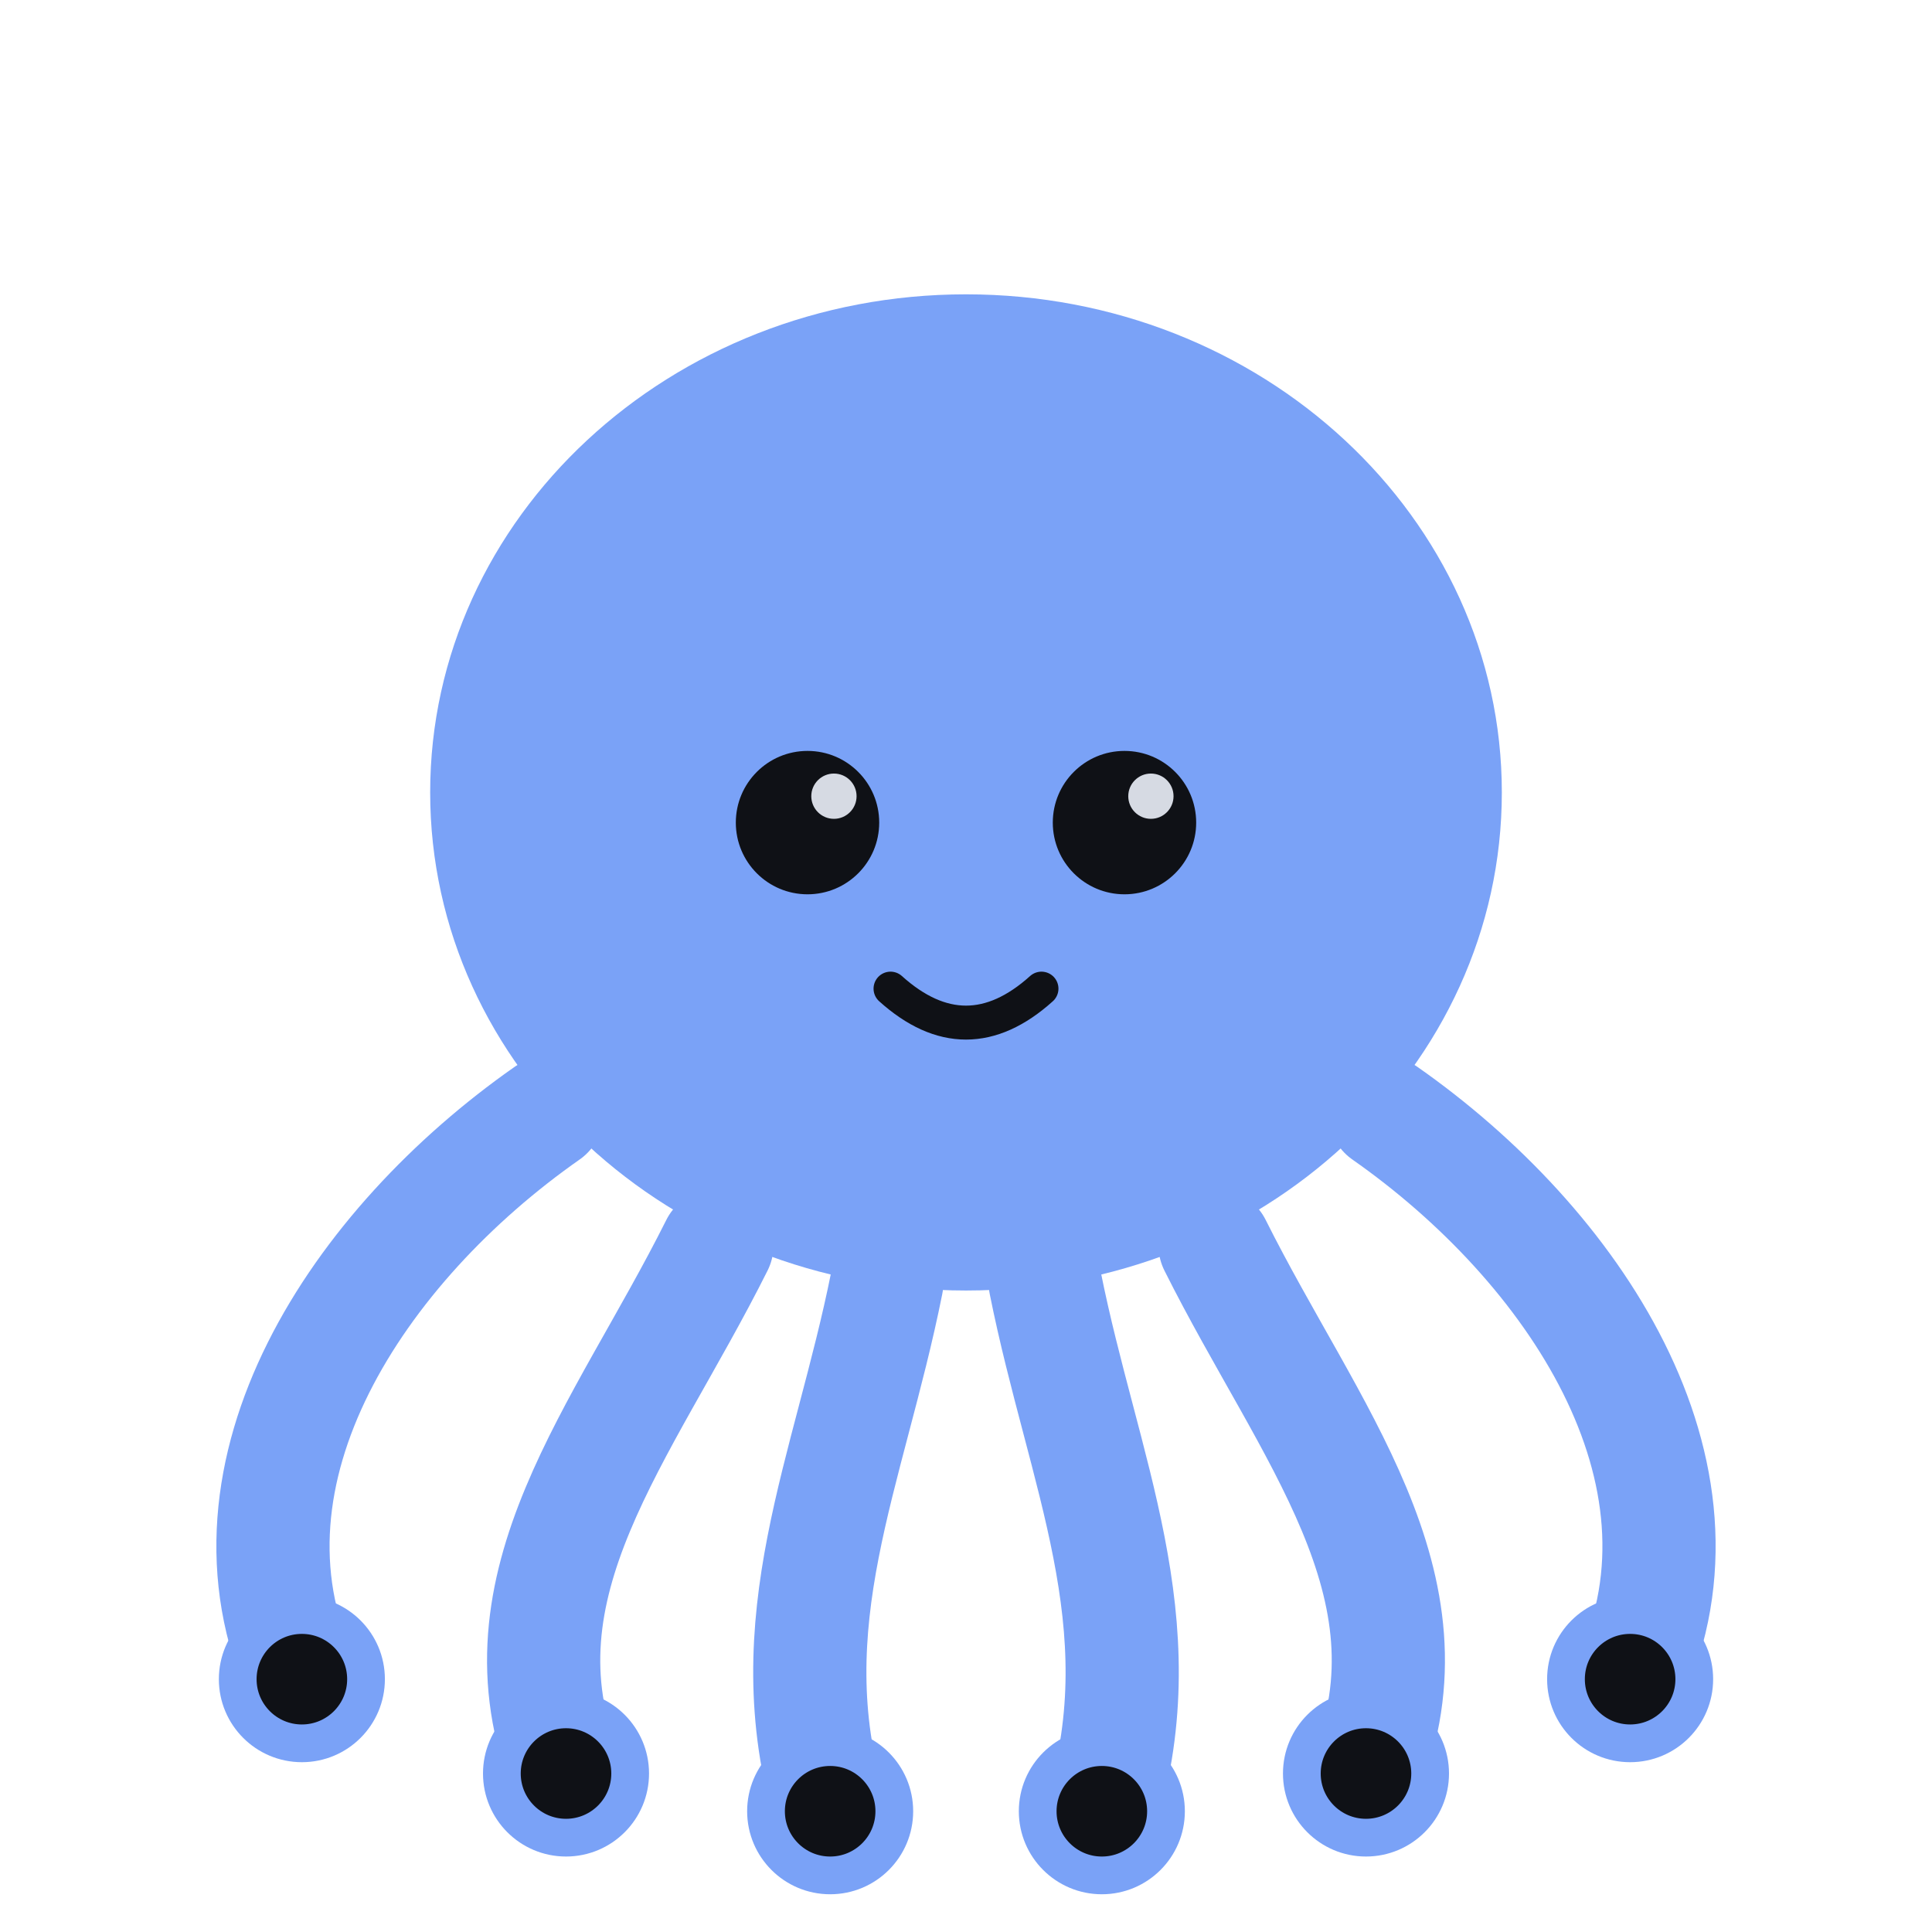
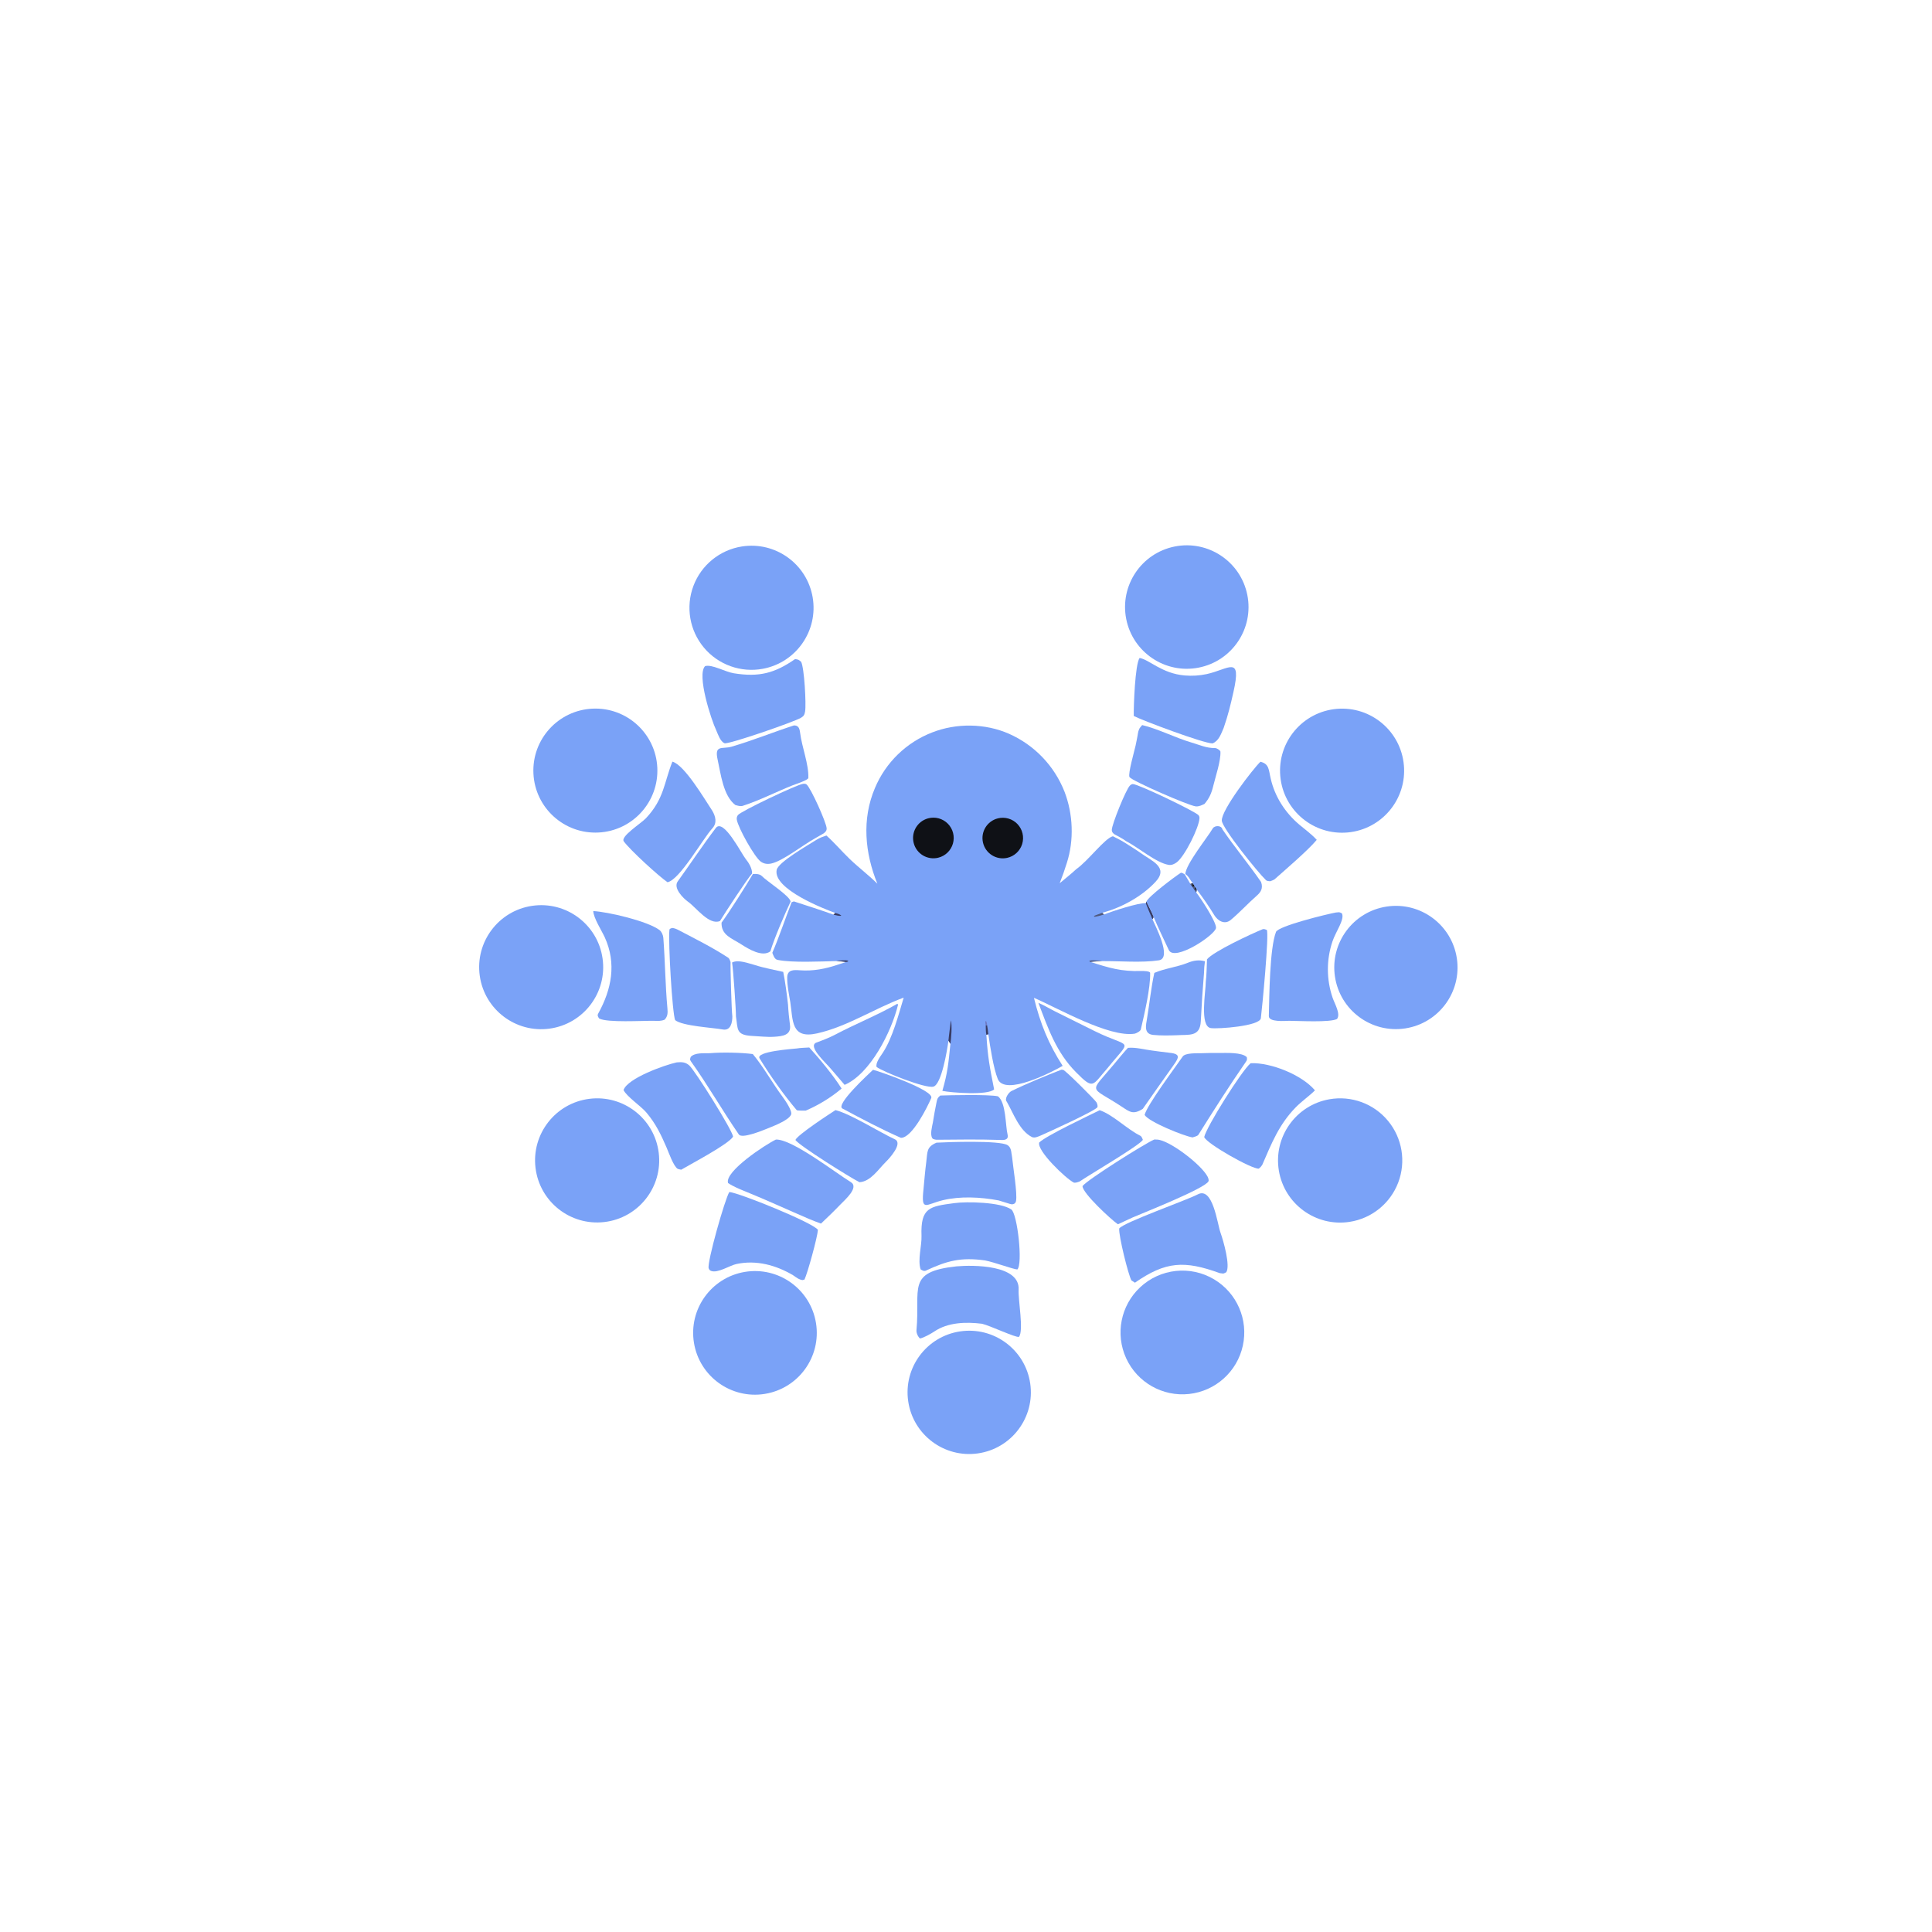
- <svg xmlns="http://www.w3.org/2000/svg" viewBox="0 0 512 512" width="512" height="512">
-   <g fill="none" stroke="#7aa2f7" stroke-width="30" stroke-linecap="round">
-     <path d="M145 295 C95 330 55 390 80 445" />
-     <path d="M190 330 C165 380 130 420 150 470" />
-     <path d="M235 340 C225 390 205 430 220 480" />
-     <path d="M277 340 C287 390 307 430 292 480" />
-     <path d="M322 330 C347 380 382 420 362 470" />
-     <path d="M367 295 C417 330 457 390 432 445" />
-   </g>
-   <g fill="#0f1116" stroke="#7aa2f7" stroke-width="10">
-     <circle cx="80" cy="445" r="17" />
-     <circle cx="150" cy="470" r="17" />
-     <circle cx="220" cy="480" r="17" />
-     <circle cx="292" cy="480" r="17" />
-     <circle cx="362" cy="470" r="17" />
-     <circle cx="432" cy="445" r="17" />
-   </g>
-   <ellipse cx="256" cy="210" rx="142" ry="132" fill="#7aa2f7" />
-   <circle cx="214" cy="218" r="19" fill="#0f1116" />
-   <circle cx="298" cy="218" r="19" fill="#0f1116" />
-   <circle cx="221" cy="211" r="6" fill="#d6dae3" />
-   <circle cx="305" cy="211" r="6" fill="#d6dae3" />
-   <path d="M236 262 Q256 280 276 262" fill="none" stroke="#0f1116" stroke-width="9" stroke-linecap="round" />
+ <svg xmlns="http://www.w3.org/2000/svg" viewBox="0 0 2048 2048" width="512" height="512">
+   <path transform="translate(0,0)" fill="rgb(122,162,247)" d="M 930.046 936.774 C 916.802 904.206 913.409 868.422 927.443 835.41 C 938.82 808.27 960.778 786.948 988.239 776.374 C 1013.87 766.345 1044.32 766.708 1069.54 777.812 C 1096.5 789.744 1117.67 811.828 1128.44 839.271 C 1137.5 862.804 1138.67 890.509 1130.94 914.577 C 1128.47 922.441 1126.33 928.622 1123.31 936.281 C 1128.48 931.912 1136.11 925.871 1140.85 921.372 C 1153.54 912.516 1171.19 888.444 1179.73 886.458 C 1183.64 888.481 1188.89 891 1192.47 893.363 C 1197.97 896.935 1204.21 900.624 1209.33 904.348 C 1220.63 912.574 1239.41 919.313 1224.73 934.977 C 1210.23 950.464 1188.66 962.268 1168.43 967.58 L 1170.31 969.415 C 1177.6 966.394 1208.03 956.427 1214.62 957.495 L 1215.27 955.681 C 1217.65 961.095 1220.93 966.534 1222.96 972.123 L 1221.63 974.418 C 1224.33 980.875 1242.89 1015.81 1228.4 1017.99 C 1210.14 1020.74 1187.21 1018.66 1168.18 1018.83 C 1163.84 1019.08 1160.25 1019.06 1155.94 1019.69 C 1175.66 1026.01 1188.51 1029.97 1209.74 1029.3 C 1212.02 1029.23 1219.16 1029.32 1219.21 1031.37 C 1219.59 1047.53 1213.12 1074.83 1209.32 1091.22 C 1208.85 1093.24 1204.26 1095.51 1202.85 1095.73 C 1175.75 1100.01 1121.47 1068.72 1096.02 1057.72 C 1102.66 1084.72 1111.4 1106.55 1126.47 1129.86 C 1115.47 1136.27 1065.29 1162.3 1057.69 1143.75 C 1053.17 1132.72 1049.53 1109.26 1047.68 1096.34 C 1046.73 1096.5 1046.54 1096.63 1045.61 1097 C 1047.07 1120.73 1049.14 1131.23 1053.81 1154.78 C 1047.48 1161.37 1007.86 1158.28 998.955 1156.37 C 1004.75 1136.13 1005.28 1127.52 1007.48 1106.51 L 1005.39 1103.12 C 1004.07 1113.28 998.052 1149.54 989.457 1151.87 C 981.125 1154.14 936.638 1136.39 929.271 1131.07 C 927.807 1126.96 933.205 1119.92 935.795 1115.99 C 946.132 1100.32 952.489 1075.7 957.944 1057.53 C 927.048 1068.92 898.168 1088.29 866.091 1095.44 C 838.421 1101.61 840.695 1081.98 837.717 1062.16 C 836.305 1053.72 834.325 1044.55 834.478 1036 C 834.625 1027.74 841.492 1028.06 847.818 1028.54 C 861.841 1029.6 875.086 1027.03 888.328 1022.54 L 896.734 1019.76 C 892.674 1019.08 890.627 1019.05 886.515 1018.79 C 870.305 1019.12 840.243 1020.74 824.22 1017.52 C 820.981 1016.87 819.7 1012.62 818.694 1009.98 C 825.247 995.004 832.887 972.44 839.17 956.406 C 839.957 956.11 840.743 955.814 841.529 955.518 C 852.115 958.938 874.069 966.019 883.485 969.552 L 885.437 967.773 C 874.569 963.891 819.212 942.561 823.3 922.152 C 824.938 913.972 855.78 896.371 865.314 890.341 C 869.37 887.84 871.57 887.25 876.046 885.684 C 884.682 893.442 892.112 902.241 900.534 910.375 C 909.838 919.36 921.05 927.817 930.046 936.774 z" />
+   <path transform="translate(0,0)" fill="rgb(57,60,100)" d="M 1007.94 1081.56 C 1009.46 1086.73 1008.37 1100.88 1007.48 1106.51 L 1005.39 1103.12 C 1005.95 1096.62 1007.21 1088.43 1007.94 1081.56 z" />
+   <path transform="translate(0,0)" fill="rgb(57,60,100)" d="M 1215.27 955.681 C 1217.65 961.095 1220.93 966.534 1222.96 972.123 L 1221.63 974.418 C 1219.42 969.279 1216.53 962.64 1214.62 957.495 L 1215.27 955.681 z" />
+   <path transform="translate(0,0)" fill="rgb(57,60,100)" d="M 1044.93 1086.74 L 1046.37 1086.82 C 1046.94 1089.98 1047.38 1093.15 1047.68 1096.34 C 1046.73 1096.5 1046.54 1096.63 1045.61 1097 C 1044.89 1093.85 1045 1090.05 1044.93 1086.74 z" />
+   <path transform="translate(0,0)" fill="rgb(80,89,125)" d="M 1170.31 969.415 C 1168.37 969.921 1161.08 972.365 1159.59 971.62 C 1159.63 970.799 1160.74 970.454 1161.49 970.171 L 1168.43 967.58 L 1170.31 969.415 z" />
+   <path transform="translate(0,0)" fill="rgb(57,60,100)" d="M 886.515 1018.79 C 889.174 1018.39 896.802 1017.39 899.079 1018.47 L 899.187 1018.65 C 898.849 1019.56 897.514 1019.58 896.734 1019.76 C 892.674 1019.08 890.627 1019.05 886.515 1018.79 z" />
+   <path transform="translate(0,0)" fill="rgb(57,60,100)" d="M 885.437 967.773 C 888.297 968.663 889.236 968.723 891.67 970.323 C 891.803 971.854 884.432 969.741 883.485 969.552 L 885.437 967.773 z" />
+   <path transform="translate(0,0)" fill="rgb(80,89,125)" d="M 1155.94 1019.69 C 1155.34 1019.31 1155.08 1019.29 1154.72 1018.74 C 1155.7 1017.17 1165.95 1018.57 1168.18 1018.83 C 1163.84 1019.08 1160.25 1019.06 1155.94 1019.69 z" />
+   <path transform="translate(0,0)" fill="rgb(110,121,195)" d="M 1044.93 1086.74 C 1043.49 1081.3 1045.92 1080.4 1046.37 1086.82 L 1044.93 1086.74 z" />
+   <path transform="translate(0,0)" fill="rgb(15,17,22)" d="M 983.806 867.495 C 991.297 865.47 999.298 867.63 1004.75 873.149 C 1010.21 878.669 1012.27 886.695 1010.16 894.161 C 1008.04 901.628 1002.08 907.38 994.538 909.22 C 983.079 912.018 971.502 905.081 968.564 893.658 C 965.626 882.235 972.42 870.573 983.806 867.495 z" />
+   <path transform="translate(0,0)" fill="rgb(15,17,22)" d="M 1057.77 867.502 C 1065.31 865.623 1073.27 867.951 1078.61 873.592 C 1083.94 879.233 1085.82 887.311 1083.53 894.729 C 1081.23 902.147 1075.12 907.753 1067.53 909.397 C 1056.05 911.884 1044.69 904.696 1042.03 893.253 C 1039.36 881.809 1046.37 870.345 1057.77 867.502 z" />
+   <path transform="translate(0,0)" fill="rgb(122,162,247)" d="M 1409.2 1165.27 C 1432.55 1161.16 1456.31 1169.91 1471.4 1188.2 C 1486.5 1206.48 1490.6 1231.47 1482.15 1253.62 C 1473.69 1275.77 1453.98 1291.67 1430.54 1295.24 C 1394.88 1300.68 1361.48 1276.41 1355.63 1240.81 C 1349.78 1205.2 1373.67 1171.53 1409.2 1165.27 z" />
+   <path transform="translate(0,0)" fill="rgb(122,162,247)" d="M 624.655 1164.81 C 660.849 1160.19 693.889 1185.91 698.292 1222.13 C 702.696 1258.35 676.781 1291.24 640.534 1295.42 C 604.591 1299.58 572.04 1273.93 567.673 1238.01 C 563.307 1202.09 588.764 1169.39 624.655 1164.81 z" />
+   <path transform="translate(0,0)" fill="rgb(122,162,247)" d="M 786.427 579.287 C 821.977 573.713 855.408 597.737 861.462 633.209 C 867.515 668.68 843.944 702.432 808.558 708.964 C 785.238 713.268 761.407 704.689 746.183 686.508 C 730.959 668.328 726.698 643.36 735.03 621.159 C 743.363 598.958 763 582.96 786.427 579.287 z" />
+   <path transform="translate(0,0)" fill="rgb(122,162,247)" d="M 1417.21 751.418 C 1453.3 748.413 1485.02 775.146 1488.18 811.219 C 1491.34 847.292 1464.74 879.131 1428.68 882.443 C 1392.4 885.774 1360.33 858.981 1357.15 822.69 C 1353.98 786.399 1380.91 754.44 1417.21 751.418 z" />
+   <path transform="translate(0,0)" fill="rgb(122,162,247)" d="M 564.04 960.232 C 600.097 954.893 633.614 979.913 638.747 1016 C 643.88 1052.09 618.669 1085.46 582.553 1090.39 C 546.727 1095.28 513.68 1070.31 508.588 1034.51 C 503.497 998.717 528.272 965.528 564.04 960.232 z" />
+   <path transform="translate(0,0)" fill="rgb(122,162,247)" d="M 628.225 751.194 C 664.394 749.602 695.041 777.555 696.774 813.717 C 698.506 849.879 670.672 880.634 634.517 882.507 C 598.163 884.391 567.201 856.37 565.459 820.009 C 563.717 783.648 591.858 752.795 628.225 751.194 z" />
+   <path transform="translate(0,0)" fill="rgb(122,162,247)" d="M 1208.56 1364.61 C 1229.89 1344.63 1261.86 1341.18 1286.96 1356.14 C 1311.2 1370.58 1323.48 1398.9 1317.46 1426.46 C 1311.45 1454.02 1288.48 1474.65 1260.43 1477.68 C 1232.39 1480.71 1205.55 1465.46 1193.78 1439.82 C 1182.02 1414.18 1187.97 1383.89 1208.56 1364.61 z" />
+   <path transform="translate(0,0)" fill="rgb(122,162,247)" d="M 789.474 1348.28 C 825.271 1342.29 859.122 1366.53 864.967 1402.36 C 870.813 1438.18 846.425 1471.93 810.579 1477.62 C 774.945 1483.28 741.439 1459.07 735.628 1423.46 C 729.817 1387.85 753.888 1354.24 789.474 1348.28 z" />
+   <path transform="translate(0,0)" fill="rgb(122,162,247)" d="M 1245.12 579.348 C 1280.64 572.193 1315.2 595.252 1322.24 630.789 C 1329.27 666.327 1306.1 700.817 1270.54 707.732 C 1235.15 714.614 1200.86 691.572 1193.85 656.204 C 1186.85 620.837 1209.78 586.469 1245.12 579.348 z" />
+   <path transform="translate(0,0)" fill="rgb(122,162,247)" d="M 1017.76 1411.33 C 1053.56 1405.99 1086.88 1430.76 1092.08 1466.58 C 1097.28 1502.4 1072.37 1535.63 1036.53 1540.68 C 1000.89 1545.71 967.894 1520.97 962.726 1485.35 C 957.557 1449.73 982.16 1416.64 1017.76 1411.33 z" />
+   <path transform="translate(0,0)" fill="rgb(122,162,247)" d="M 1470.01 960.975 C 1505.67 955.623 1538.91 980.163 1544.31 1015.81 C 1549.7 1051.46 1525.2 1084.73 1489.56 1090.16 C 1453.86 1095.61 1420.52 1071.06 1415.12 1035.35 C 1409.72 999.649 1434.3 966.335 1470.01 960.975 z" />
+   <path transform="translate(0,0)" fill="rgb(122,162,247)" d="M 717.346 1126.17 C 722.591 1125.73 726.44 1125.7 730.615 1129.36 C 736.631 1134.63 776.549 1198.24 777.092 1204.92 C 772.085 1213 733.191 1233.41 722.142 1239.93 C 721.532 1239.82 719.052 1239.37 718.473 1239.06 C 714.108 1236.72 708.777 1221.5 706.73 1216.75 C 700.606 1202.56 695.169 1191.13 685.122 1179.25 C 679.309 1172.38 664.346 1162.49 660.987 1155.48 C 665.216 1142.96 704.537 1128.93 717.346 1126.17 z" />
+   <path transform="translate(0,0)" fill="rgb(122,162,247)" d="M 1325.76 1127.03 C 1347.2 1126.22 1379.96 1139.31 1393.9 1155.81 C 1388.38 1161.46 1379.99 1167.19 1373.48 1173.87 C 1355.74 1192.03 1347.91 1212.06 1338.05 1234.78 C 1336.36 1237.27 1336.71 1236.71 1334.41 1238.79 C 1327.38 1239.67 1278.57 1212.09 1276.52 1205.29 C 1278.92 1194.41 1316.24 1134.81 1325.76 1127.03 z" />
+   <path transform="translate(0,0)" fill="rgb(122,162,247)" d="M 1203.07 1359.71 L 1199.36 1357.3 C 1196 1351.38 1185.73 1309.83 1186.4 1302.25 C 1190.91 1295.84 1257.79 1272.35 1269.69 1266.08 C 1285.76 1257.61 1290.36 1297.16 1293.8 1306.73 C 1297.01 1315.69 1304.41 1342.01 1299.87 1348.65 C 1295.83 1350.57 1297.99 1350.05 1293.06 1349.6 C 1255.55 1335.98 1235.71 1337.02 1203.07 1359.71 z" />
+   <path transform="translate(0,0)" fill="rgb(122,162,247)" d="M 1415.97 967.311 C 1420.14 967.029 1419.04 966.55 1422.44 968.136 C 1425.74 974.467 1416.03 987.354 1412.51 997.827 C 1405.94 1017.23 1405.98 1038.27 1412.62 1057.66 C 1414.87 1064.22 1421.39 1074.9 1417.28 1080.18 C 1409.79 1084.04 1376.93 1082.16 1366.5 1082.1 C 1362.29 1082.2 1344.86 1083.72 1345.02 1077.1 C 1345.54 1055.66 1345.87 1005.63 1352.59 987.907 C 1354.99 981.552 1407.23 968.888 1415.97 967.311 z" />
+   <path transform="translate(0,0)" fill="rgb(122,162,247)" d="M 773.131 1263.57 C 783.487 1264.4 862.154 1296.19 867.038 1303.71 C 866.523 1311.55 856.124 1349.34 852.805 1356.35 L 850.766 1356.95 C 846.679 1356.41 844.014 1354.04 840.503 1351.68 C 822.449 1341.08 801.751 1335.41 780.759 1339.89 C 773.342 1341.47 761.076 1349.84 753.856 1347.25 C 752.501 1346.76 751.744 1345.9 751.243 1344.53 C 749.16 1338.85 768.519 1270.7 773.131 1263.57 z" />
+   <path transform="translate(0,0)" fill="rgb(122,162,247)" d="M 842.827 698.645 C 846.532 699.259 846.313 699.101 849.186 701.489 C 852.58 707.447 854.743 746.733 853.446 754.141 C 852.844 757.573 852.118 759.092 849.094 760.869 C 841.292 765.454 771.824 789.447 768.015 787.847 C 763.481 785.941 761.167 778.542 759.285 774.293 C 753.876 763.011 738.345 715.168 747.451 706.092 C 754.924 704.043 768.304 712.145 777.936 713.702 C 804.667 718.025 821.287 713.613 842.827 698.645 z" />
+   <path transform="translate(0,0)" fill="rgb(122,162,247)" d="M 628.888 965.773 C 643.967 966.537 686.175 976.192 699.164 985.938 C 701.43 987.707 702.944 991.344 703.161 994.182 C 705.064 1019.01 705.21 1043.98 707.492 1068.85 C 707.932 1073.66 707.842 1077.4 704.539 1080.89 C 700.536 1082.57 697.595 1082.16 693.25 1082.12 C 680.377 1081.91 644.131 1084.24 635.189 1079.69 C 634.022 1078.01 632.927 1076.58 634.093 1074.48 C 648.341 1048.81 653.704 1021.35 641.102 993.654 C 637.962 986.753 629.074 972.994 628.888 965.773 z" />
+   <path transform="translate(0,0)" fill="rgb(122,162,247)" d="M 1013.78 1342.4 C 1031.84 1340.76 1081.3 1340.78 1079.79 1367.12 C 1079.16 1378.14 1085.38 1410.38 1080.17 1417.12 C 1076.83 1418.25 1049.43 1405.14 1040.92 1403.23 C 1023.84 1401.12 1004.81 1401.71 990.466 1411.4 C 987.054 1413.7 979.154 1418.16 975.193 1418.86 C 973.002 1416.86 971.225 1412.97 971.506 1409.97 C 975.638 1365.78 960.52 1348.18 1013.78 1342.4 z" />
+   <path transform="translate(0,0)" fill="rgb(122,162,247)" d="M 1223.58 1207.93 C 1225.57 1207.92 1227.4 1207.94 1229.34 1208.4 C 1243.34 1211.73 1272.9 1234.4 1279.87 1246.88 C 1280.59 1248.19 1281.71 1250.82 1281.02 1252.25 C 1277.36 1259.81 1212.52 1285.46 1200.75 1290.51 L 1185.03 1297.79 C 1178.1 1293.12 1147.14 1264.49 1147.54 1257.27 C 1152.69 1250.46 1214.24 1211.78 1223.58 1207.93 z" />
+   <path transform="translate(0,0)" fill="rgb(122,162,247)" d="M 1208.01 697.485 C 1218.38 699.22 1231.53 713.932 1255.81 716.019 C 1263.59 716.685 1271.43 716.201 1279.07 714.583 C 1302.79 709.409 1316.49 693.764 1307.47 733.727 C 1304.41 747.317 1301.85 758.046 1297.15 771.574 C 1294.26 778.252 1292 785.382 1285.31 788.056 C 1275.76 788.018 1211.38 763.922 1201.84 758.973 C 1201.63 748.813 1203.21 704.145 1208.01 697.485 z" />
+   <path transform="translate(0,0)" fill="rgb(122,162,247)" d="M 822.523 1207.96 C 839.804 1207.44 885.368 1243 901.894 1253.07 C 911.047 1258.65 895.517 1271.98 891.067 1276.62 C 884.534 1283.44 877.291 1290.44 870.265 1297.07 C 866.127 1295.64 861.428 1293.64 857.3 1292.01 C 835.026 1282.48 813.039 1272.26 790.569 1263.16 C 784.346 1260.64 777.261 1257.79 771.744 1254.03 C 768.018 1241.71 811.751 1213.03 822.523 1207.96 z" />
+   <path transform="translate(0,0)" fill="rgb(122,162,247)" d="M 1336.1 807.487 C 1345.59 809.778 1344.76 816.098 1347.05 825.504 C 1351.43 844.655 1362.41 861.558 1377.36 874.192 C 1383.64 879.502 1390.13 884.092 1395.8 890.274 C 1386.52 901.454 1362.57 921.889 1350.83 932.327 C 1349.44 933.096 1348 933.573 1346.5 934.161 C 1345.13 934.096 1342.95 933.936 1342.03 933.059 C 1332.99 924.408 1295.67 877.955 1295.17 869.924 C 1294.47 858.751 1328.26 815.057 1336.1 807.487 z" />
+   <path transform="translate(0,0)" fill="rgb(122,162,247)" d="M 1011.6 1275.36 C 1024.6 1273.52 1060.68 1274.22 1072.02 1282.07 C 1078.49 1286.55 1084.49 1340.23 1078.39 1345.69 C 1073.88 1345.4 1053.82 1337.94 1044.22 1336.12 C 1018.6 1332.53 1003.98 1336.44 981.544 1346.87 C 979.515 1347.82 977.598 1346.68 975.918 1345.57 C 972.54 1335.86 977.215 1320.24 976.838 1310.22 C 975.697 1279.88 985.588 1278.87 1011.6 1275.36 z" />
+   <path transform="translate(0,0)" fill="rgb(122,162,247)" d="M 712.769 807.376 C 725.584 810.816 746.993 847.274 755.013 859.365 C 758.594 865.468 760.38 872.345 755.095 878.115 C 744.897 889.25 720.719 932.49 707.611 935.199 C 698.482 929.023 668.103 901.281 661.246 891.89 C 657.442 886.679 679.491 872.912 684.761 867.321 C 704.104 846.8 703.973 829.294 712.769 807.376 z" />
+   <path transform="translate(0,0)" fill="rgb(122,162,247)" d="M 776.314 1077.39 C 776.352 1083.64 774.723 1092.84 766.18 1091.29 C 755.285 1089.31 723.393 1087.67 715.69 1081.39 C 712.714 1074.55 708.208 999.202 709.63 985.666 C 709.764 984.393 711.087 984.238 712.504 983.646 C 715.182 984.038 716.566 984.513 719.23 985.907 C 736.776 995.089 755.58 1004.45 772.068 1015.31 C 773.186 1016.04 774.062 1018.67 774.456 1019.79 C 774.111 1025.33 775.506 1072.34 776.314 1077.39 z" />
+   <path transform="translate(0,0)" fill="rgb(122,162,247)" d="M 992.687 1211.28 C 1004.01 1210.61 1059.89 1208.68 1068.01 1213.88 C 1070.56 1215.52 1071.56 1218.05 1072 1220.97 C 1072.08 1221.47 1072.12 1221.97 1072.2 1222.47 C 1072.43 1223.98 1072.76 1225.48 1072.91 1227 C 1073.88 1237.23 1078.55 1264.76 1077.04 1273.03 C 1076.81 1274.27 1076.2 1275.41 1075.07 1276.04 C 1073.56 1276.87 1072.08 1276.65 1070.5 1276.19 C 1066.52 1275.01 1062.56 1273.78 1058.61 1272.51 C 1039.27 1268.86 1017.89 1267.87 999.547 1272.25 C 981.28 1276.61 976.339 1285.15 978.926 1260.78 C 979.847 1251.22 980.61 1241.52 981.848 1232 C 983.305 1220.78 981.905 1215.98 992.687 1211.28 z" />
+   <path transform="translate(0,0)" fill="rgb(122,162,247)" d="M 1274.08 1116.44 C 1280.16 1116.19 1286.23 1116.1 1292.31 1116.19 C 1300.06 1116.24 1316.4 1115.29 1321.67 1120.63 C 1321.95 1122.89 1322.19 1123.4 1320.68 1125.58 C 1303.17 1150.91 1286.66 1176.83 1270.33 1202.93 C 1269.51 1204.25 1265.67 1205.27 1264.14 1205.71 C 1254.88 1204.26 1217.66 1189.2 1213.33 1181.87 C 1216.03 1171.17 1245.79 1131.49 1253.68 1120 C 1256.47 1115.94 1268.63 1116.58 1274.08 1116.44 z" />
+   <path transform="translate(0,0)" fill="rgb(122,162,247)" d="M 752.529 1116.43 C 765.181 1115.31 785.88 1115.74 798.001 1117.34 C 809.48 1131.09 818.843 1148.27 829.581 1162.66 C 832.222 1166.2 840.117 1177.71 838.614 1181.47 C 835.974 1188.08 817.36 1194.6 811.333 1197.14 C 807.359 1198.71 786.428 1207.25 783.229 1202.61 C 765.716 1177.2 750.408 1150.26 732.439 1125.13 C 730.971 1123.08 731.577 1122.26 732.239 1120.27 C 736.782 1115.68 745.798 1116.62 752.529 1116.43 z" />
+   <path transform="translate(0,0)" fill="rgb(122,162,247)" d="M 841.584 768.977 C 846.203 768.944 847.532 771.636 848.19 776.986 C 850.048 792.087 857.341 809.771 856.886 824.609 C 856.815 826.93 843.3 831.264 840.358 832.426 C 822.735 839.39 805.505 848.379 787.492 854.167 C 784.787 855.037 782.029 854.022 779.46 853.329 C 766.598 843.48 764.085 820.359 760.769 805.518 C 757.073 788.979 765.387 794.49 775.659 791.467 C 797.681 784.986 819.627 776.129 841.584 768.977 z" />
+   <path transform="translate(0,0)" fill="rgb(122,162,247)" d="M 1279.47 1016.93 C 1286.1 1008.74 1326.27 989.955 1338.47 985.017 C 1339.74 984.503 1341.58 985.236 1342.86 985.76 C 1345.5 989.9 1337.86 1069.35 1336.56 1079.36 C 1335.48 1087.78 1290.95 1090.94 1283.49 1089.82 C 1271.35 1088 1278.23 1050.5 1278.19 1040.5 C 1279.03 1034.67 1279.19 1023.19 1279.47 1016.93 z" />
+   <path transform="translate(0,0)" fill="rgb(122,162,247)" d="M 1210.74 768.603 C 1227.4 772.489 1246.21 782.215 1263 787.095 C 1271.39 789.533 1278.75 793.125 1288.01 792.99 C 1289.62 792.967 1292.9 794.823 1293.7 796.584 C 1294.28 806.411 1288.36 823.691 1286.21 832.728 C 1284.14 841.458 1281.63 846.465 1276.83 852.179 C 1273.86 853.566 1270.83 855.151 1267.45 854.773 C 1259.89 853.927 1200 827.847 1197.33 823.746 C 1195.4 820.786 1202.74 795.171 1203.74 790.483 C 1204.16 788.501 1204.63 786.49 1204.97 784.494 C 1205.22 782.982 1205.57 781.497 1205.83 779.988 C 1206.39 776.738 1206.67 773.518 1208.83 770.878 C 1209.11 770.546 1209.4 770.228 1209.67 769.899 L 1210.74 768.603 z" />
+   <path transform="translate(0,0)" fill="rgb(122,162,247)" d="M 863.813 888.768 C 851.485 895.491 829.872 912.737 817.549 915.373 C 813.593 916.219 809.922 915.78 806.568 913.432 C 799.789 908.684 782.53 877.602 781.063 868.974 C 780.759 867.187 781.098 865.514 782.195 864.046 C 785.286 859.914 844.234 831.943 851.003 830.952 C 852.333 830.758 853.864 830.621 854.96 831.526 C 859.61 835.368 875.914 871.8 876.273 878.024 C 876.361 879.533 875.943 880.729 874.887 881.83 C 874.72 882.005 874.531 882.159 874.357 882.328 C 874.057 882.62 873.762 882.919 873.465 883.214 C 870.221 885.018 867.003 886.869 863.813 888.768 z" />
+   <path transform="translate(0,0)" fill="rgb(122,162,247)" d="M 1181.08 884.219 C 1179.58 882.832 1178.6 882.05 1178.55 879.921 C 1178.42 874.135 1193.81 836.369 1197.76 832.725 C 1198.62 831.937 1199.7 831.132 1200.91 831.147 C 1206.82 831.222 1266.81 860.009 1270.46 864.118 C 1271.39 865.161 1271.57 866.201 1271.48 867.586 C 1270.74 877.889 1255.95 907.528 1247.5 914.021 C 1245.17 915.809 1242.02 917.286 1239.01 916.832 C 1225.75 914.831 1206.11 897.932 1193.35 891.44 C 1190.37 889.04 1184.64 886.225 1181.08 884.219 z" />
+   <path transform="translate(0,0)" fill="rgb(122,162,247)" d="M 1256.51 926.541 C 1256.93 916.195 1279.67 888.154 1285.57 878.167 C 1287.52 874.874 1294.74 874.684 1295.79 879.084 C 1308.76 898.169 1323.72 915.951 1336.79 934.946 C 1339.17 941.775 1336.45 945.769 1332.14 949.543 C 1322.59 957.903 1314.02 967.385 1304.59 975.209 C 1298.03 980.646 1290.71 975.911 1287.15 970.034 C 1281.77 961.145 1275.05 951.343 1268.76 943.225 C 1268.04 942.161 1267.31 941.104 1266.57 940.058 C 1265.81 938.796 1265.13 937.66 1264.42 936.358 C 1261.26 932.462 1260.35 929.104 1256.51 926.541 z" />
+   <path transform="translate(0,0)" fill="rgb(122,162,247)" d="M 1165.72 1176.86 C 1179.89 1181.74 1194.77 1197.04 1208.82 1203.97 C 1210.1 1204.6 1211.03 1206.99 1211.48 1208.31 C 1207.78 1214.32 1154.98 1245.23 1144.51 1252.39 C 1143.07 1252.99 1139.57 1254.24 1138.13 1253.51 C 1129.65 1249.17 1098.88 1219.72 1101.63 1211.08 C 1109.4 1203.64 1153.03 1183.17 1165.72 1176.86 z" />
+   <path transform="translate(0,0)" fill="rgb(122,162,247)" d="M 763.211 976.312 C 751.737 981.169 738.082 962.096 729.496 956.007 C 724.472 952.444 713.279 941.462 718.424 934.324 C 731.753 915.83 744.894 896.004 758.749 877.77 C 766.812 866.775 786.092 905.205 790.403 910.452 C 793.665 914.423 797.37 920.492 797.237 925.895 C 791.289 932.748 768.755 967.234 763.211 976.312 z" />
+   <path transform="translate(0,0)" fill="rgb(122,162,247)" d="M 885.671 1176.75 C 902.135 1181.02 932.072 1200.04 948.504 1207.66 C 957.522 1211.84 943.031 1227.73 938.997 1231.68 C 931.214 1239.3 922.973 1252.48 911.114 1253.18 C 901.818 1248.68 847.166 1214.42 843.16 1208.42 C 845.442 1202.93 879.089 1180.99 885.671 1176.75 z" />
+   <path transform="translate(0,0)" fill="rgb(122,162,247)" d="M 1125.14 1133.93 C 1125.78 1133.98 1126.41 1134.04 1127.04 1134.12 C 1129.23 1134.43 1160.34 1165.45 1162.24 1168.43 C 1162.97 1169.58 1163.84 1172.19 1163.37 1173.54 C 1162.14 1177.09 1110.37 1200.58 1103.03 1203.78 C 1100.43 1204.83 1096.85 1206.64 1093.96 1205.35 C 1080.56 1198.58 1074.34 1180.26 1067.28 1167.95 C 1064.35 1164.95 1069.11 1158.05 1072.13 1156.57 C 1087.66 1148.93 1109.27 1140.03 1125.14 1133.93 z" />
+   <path transform="translate(0,0)" fill="rgb(122,162,247)" d="M 925.448 1134.03 C 931.528 1135.45 990.633 1155.81 987.153 1164 C 983.244 1173.19 966.891 1206.34 955.002 1206.15 C 934.297 1197.09 912.923 1185.74 892.987 1175.09 C 885.435 1171.05 920.317 1138.88 925.448 1134.03 z" />
+   <path transform="translate(0,0)" fill="rgb(122,162,247)" d="M 776.026 1020.31 C 782.646 1016.87 793.232 1021.18 800.207 1022.98 C 809.857 1026.13 820.376 1027.9 830.258 1030.25 C 832.381 1040.73 834.167 1054.38 835.361 1065.15 C 835.618 1071 836.579 1080.52 837.409 1086.51 C 838.93 1097.48 829.415 1098.47 820.502 1099.03 C 813.063 1099.5 804.48 1098.46 796.994 1098.11 C 779.934 1097.17 782.306 1090.96 780.146 1077.49 C 780.229 1070.86 777.184 1026.47 776.026 1020.31 z" />
+   <path transform="translate(0,0)" fill="rgb(122,162,247)" d="M 1223.64 1031.31 C 1234.69 1026.53 1247.68 1025.21 1259.07 1020.6 C 1265.12 1018.15 1270.96 1017.2 1277.32 1018.98 C 1276.68 1023.04 1276.34 1027.14 1276.3 1031.25 C 1274.88 1048.31 1273.74 1065.4 1272.9 1082.5 C 1272.12 1099.42 1260.54 1096.53 1247.41 1097.39 C 1239.08 1097.68 1230.79 1097.87 1222.48 1097.06 C 1212.3 1096.05 1214.69 1086.81 1215.92 1079.5 C 1218.6 1063.58 1220.17 1047.02 1223.64 1031.31 z" />
+   <path transform="translate(0,0)" fill="rgb(122,162,247)" d="M 1215.27 955.681 C 1217.46 950.229 1244.77 929.694 1251.53 925.331 C 1252.65 924.61 1255.05 926.38 1255.97 926.982 C 1257.91 930.453 1259.91 933.364 1261.92 937.048 L 1264.42 936.358 C 1265.13 937.66 1265.81 938.796 1266.57 940.058 C 1267.31 941.104 1268.04 942.161 1268.76 943.225 L 1268.04 946.067 C 1272.23 951.152 1289.36 977.159 1289.03 983.508 C 1288.65 990.899 1244.93 1019.94 1238.95 1007 C 1234.35 997.074 1227.18 982.475 1222.96 972.123 C 1220.93 966.534 1217.65 961.095 1215.27 955.681 z" />
+   <path transform="translate(0,0)" fill="rgb(15,17,22)" d="M 1261.92 937.048 L 1264.42 936.358 C 1265.13 937.66 1265.81 938.796 1266.57 940.058 L 1263.89 940.03 C 1263.22 939.045 1262.56 938.05 1261.92 937.048 z" />
+   <path transform="translate(0,0)" fill="rgb(80,89,125)" d="M 1261.92 937.048 L 1264.42 936.358 L 1263.89 940.03 C 1263.22 939.045 1262.56 938.05 1261.92 937.048 z" />
+   <path transform="translate(0,0)" fill="rgb(15,17,22)" d="M 1266.57 940.058 C 1267.31 941.104 1268.04 942.161 1268.76 943.225 L 1265.88 943.049 L 1266.57 940.058 z" />
+   <path transform="translate(0,0)" fill="rgb(80,89,125)" d="M 1265.88 943.049 L 1268.76 943.225 L 1268.04 946.067 C 1267.25 945.015 1266.61 944.148 1265.88 943.049 z" />
+   <path transform="translate(0,0)" fill="rgb(80,89,125)" d="M 1263.89 940.03 L 1266.57 940.058 L 1265.88 943.049 L 1263.89 940.03 z" />
+   <path transform="translate(0,0)" fill="rgb(122,162,247)" d="M 798.037 926.553 C 801.146 926.178 805.45 926.419 807.596 928.658 C 812.682 933.964 837.027 949.691 837.96 955.364 L 838.037 955.803 C 831.804 969.022 820.53 995.187 816.644 1008.45 C 808.11 1014.92 793.58 1006.07 785.916 1001.14 C 775.587 994.506 764.468 991.385 764.863 978.052 C 773.386 966.496 790.801 938.973 798.037 926.553 z" />
+   <path transform="translate(0,0)" fill="rgb(122,162,247)" d="M 1195.68 1110.76 C 1204.04 1110.01 1212.78 1112.55 1221.04 1113.58 C 1226.37 1114.25 1232.75 1115.27 1238.01 1115.76 C 1251.39 1117.01 1250.53 1120.08 1243.63 1129.67 C 1232.65 1144.94 1222.17 1160.18 1211.43 1175.39 C 1201.12 1182.01 1197.5 1178.64 1188.7 1172.86 C 1154.48 1150.37 1154.3 1160.12 1180.98 1128 C 1185.6 1122.44 1191.08 1115.7 1195.68 1110.76 z" />
+   <path transform="translate(0,0)" fill="rgb(122,162,247)" d="M 996.756 1161.31 C 1007.48 1160.91 1048.32 1160.05 1057.84 1162.12 C 1066.57 1168.6 1065.79 1193.7 1068.04 1202.5 C 1069.62 1208.73 1063.9 1208.61 1060.13 1208.39 C 1037.95 1207.67 1015.67 1207.95 993.491 1208.18 C 992.296 1208.3 989.132 1207.72 988.397 1206.71 C 985.609 1202.85 988.068 1194.17 988.863 1189.98 C 989.985 1182.78 991.284 1175.61 992.759 1168.47 C 993.525 1164.81 993.808 1163.74 996.756 1161.31 z" />
+   <path transform="translate(0,0)" fill="rgb(122,162,247)" d="M 844.754 1111.4 C 847.382 1110.85 854.888 1110.56 857.878 1110.37 C 868.733 1122.27 883.743 1140.41 892.131 1153.93 C 880.626 1163.59 867.905 1171.35 854.155 1177.29 C 852.899 1177.29 845.139 1177.49 844.517 1176.76 C 830.356 1160.03 816.653 1140.58 805.188 1121.94 C 800.635 1114.53 840.801 1111.87 844.754 1111.4 z" />
+   <path transform="translate(0,0)" fill="rgb(122,162,247)" d="M 951.179 1064.06 C 951.454 1064.34 951.728 1064.62 952.003 1064.9 C 945.049 1093.8 922.403 1138.38 895.328 1150.01 C 890.302 1144.26 885.474 1138.32 880.407 1132.6 C 875.755 1126.89 855.36 1108.8 865.557 1105.11 C 871.436 1102.98 879.381 1099.9 884.999 1096.92 C 906.504 1085.53 930.171 1076.11 951.179 1064.06 z" />
+   <path transform="translate(0,0)" fill="rgb(122,162,247)" d="M 1100.74 1063.06 C 1106.41 1065.42 1113.04 1069.46 1118.83 1072.33 L 1160.38 1092.99 C 1199.12 1112.17 1200.61 1099.37 1173.95 1132.33 C 1157.68 1150.79 1159.56 1155.67 1140.7 1136.7 C 1119.74 1115.62 1110.98 1090.13 1100.74 1063.06 z" />
</svg>
